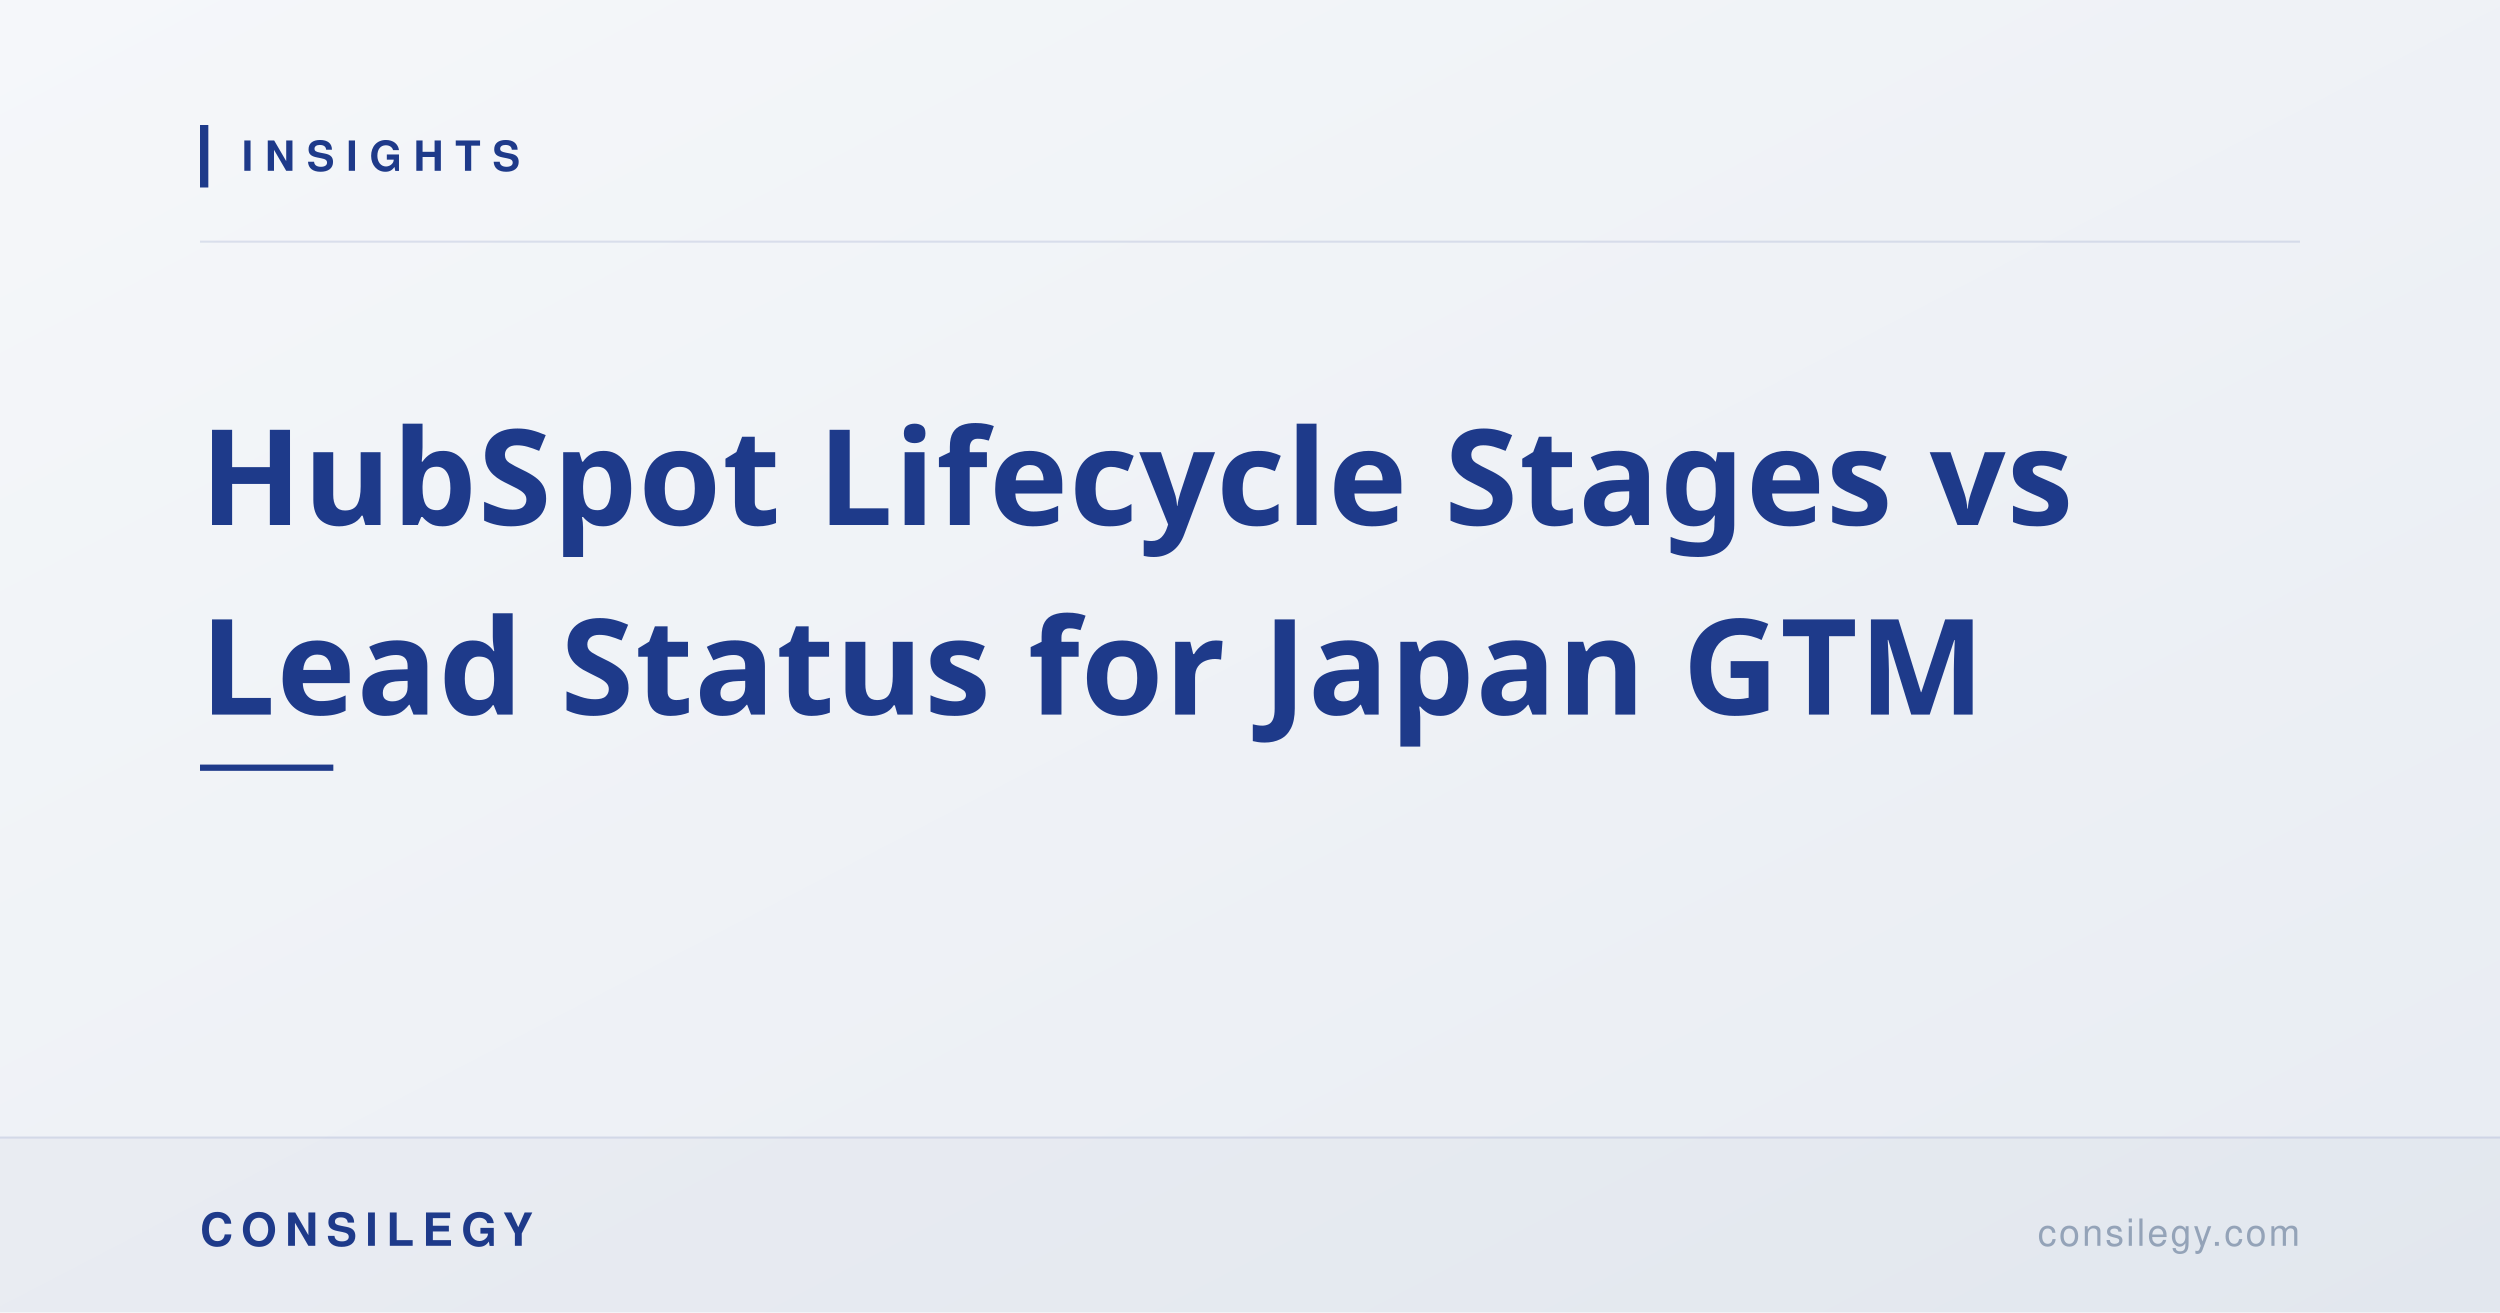
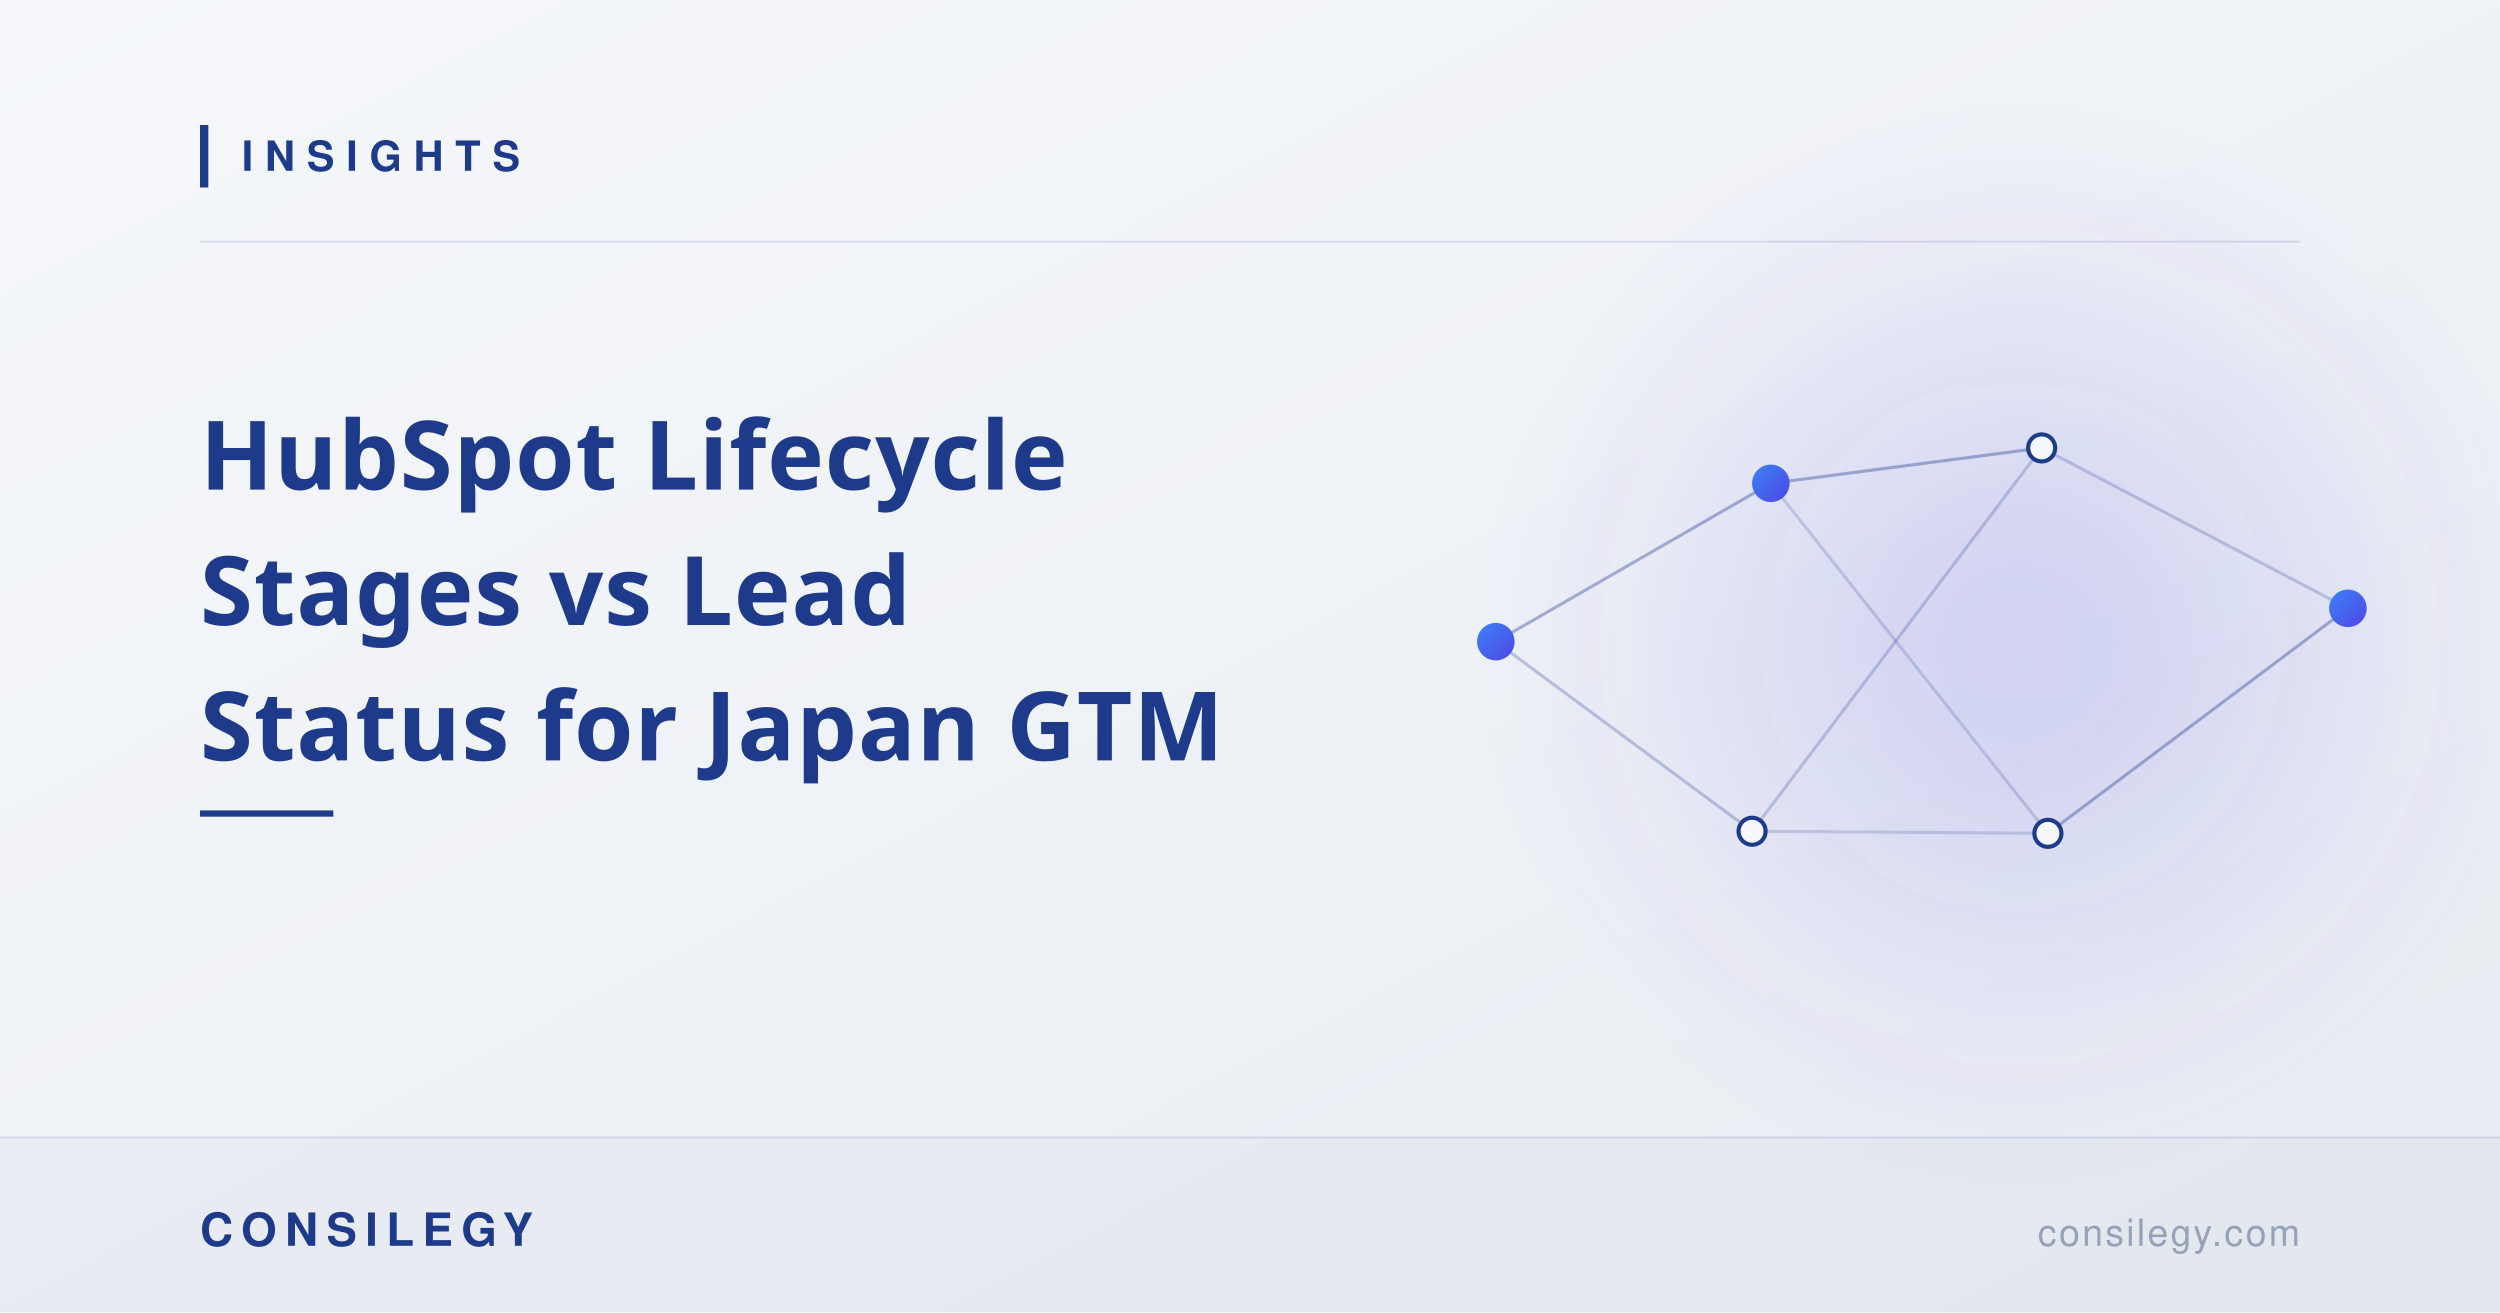
<svg xmlns="http://www.w3.org/2000/svg" viewBox="0 0 1200 630" width="1200" height="630">
  <defs>
    <linearGradient id="bg" x1="0%" y1="0%" x2="100%" y2="100%">
      <stop offset="0%" stop-color="#F5F7FA" />
      <stop offset="100%" stop-color="#E8ECF2" />
    </linearGradient>
+     <linearGradient id="bi" x1="0%" y1="0%" x2="100%" y2="100%">
+       <stop offset="0%" stop-color="#3B82F6" />
+       <stop offset="100%" stop-color="#4F46E5" />
+     </linearGradient>
+     <radialGradient id="glow" cx="50%" cy="50%" r="50%">
+       <stop offset="0%" stop-color="#4F46E5" stop-opacity="0.20" />
+       <stop offset="100%" stop-color="#4F46E5" stop-opacity="0" />
+     </radialGradient>
+     <filter id="soft" x="-60%" y="-60%" width="220%" height="220%">
+       <feGaussianBlur stdDeviation="26" />
+     </filter>
  </defs>
  <rect width="1200" height="630" fill="url(#bg)" />
+   <circle cx="970" cy="310" r="240" fill="url(#glow)" filter="url(#soft)" />
+   <line x1="718" y1="308" x2="850" y2="232" stroke="#1E3A8A" stroke-opacity="0.36" stroke-width="1.5" />
+   <line x1="718" y1="308" x2="841" y2="399" stroke="#1E3A8A" stroke-opacity="0.26" stroke-width="1.5" />
+   <line x1="850" y1="232" x2="980" y2="215" stroke="#1E3A8A" stroke-opacity="0.37" stroke-width="1.5" />
+   <line x1="850" y1="232" x2="983" y2="400" stroke="#1E3A8A" stroke-opacity="0.19" stroke-width="1.5" />
+   <line x1="841" y1="399" x2="980" y2="215" stroke="#1E3A8A" stroke-opacity="0.23" stroke-width="1.5" />
+   <line x1="841" y1="399" x2="983" y2="400" stroke="#1E3A8A" stroke-opacity="0.18" stroke-width="1.5" />
+   <line x1="980" y1="215" x2="1127" y2="292" stroke="#1E3A8A" stroke-opacity="0.23" stroke-width="1.5" />
+   <line x1="983" y1="400" x2="1127" y2="292" stroke="#1E3A8A" stroke-opacity="0.37" stroke-width="1.5" />
+   <circle cx="718" cy="308" r="9" fill="url(#bi)" />
+   <circle cx="850" cy="232" r="9" fill="url(#bi)" />
+   <circle cx="841" cy="399" r="6.5" fill="#F5F7FA" stroke="#1E3A8A" stroke-width="2" />
+   <circle cx="980" cy="215" r="6.5" fill="#F5F7FA" stroke="#1E3A8A" stroke-width="2" />
+   <circle cx="983" cy="400" r="6.5" fill="#F5F7FA" stroke="#1E3A8A" stroke-width="2" />
+   <circle cx="1127" cy="292" r="9" fill="url(#bi)" />
  <rect x="96" y="60" width="4" height="30" fill="#1E3A8A" />
  <text x="116" y="82" font-family="'Helvetica Neue',Helvetica,Arial,sans-serif" font-size="20" font-weight="600" fill="#1E3A8A" letter-spacing="0.28em">INSIGHTS</text>
  <line x1="96" y1="116" x2="1104" y2="116" stroke="#1E3A8A" stroke-opacity="0.12" stroke-width="1" />
-   <text x="96" y="252" font-family="'Hiragino Sans','Hiragino Kaku Gothic ProN',system-ui,sans-serif" font-size="64" font-weight="600" fill="#1E3A8A" letter-spacing="0.01em">HubSpot Lifecycle Stages vs</text>
-   <text x="96" y="343" font-family="'Hiragino Sans','Hiragino Kaku Gothic ProN',system-ui,sans-serif" font-size="64" font-weight="600" fill="#1E3A8A" letter-spacing="0.01em">Lead Status for Japan GTM</text>
-   <rect x="96" y="367" width="64" height="3" fill="#1E3A8A" />
+   <text x="96" y="235" font-family="'Hiragino Sans','Hiragino Kaku Gothic ProN',system-ui,sans-serif" font-size="46" font-weight="600" fill="#1E3A8A" letter-spacing="0.01em">HubSpot Lifecycle</text>
+   <text x="96" y="300" font-family="'Hiragino Sans','Hiragino Kaku Gothic ProN',system-ui,sans-serif" font-size="46" font-weight="600" fill="#1E3A8A" letter-spacing="0.01em">Stages vs Lead</text>
+   <text x="96" y="365" font-family="'Hiragino Sans','Hiragino Kaku Gothic ProN',system-ui,sans-serif" font-size="46" font-weight="600" fill="#1E3A8A" letter-spacing="0.01em">Status for Japan GTM</text>
+   <rect x="96" y="389" width="64" height="3" fill="#1E3A8A" />
  <rect x="0" y="546" width="1200" height="84" fill="#1E3A8A" fill-opacity="0.035" />
  <line x1="0" y1="546" x2="1200" y2="546" stroke="#1E3A8A" stroke-opacity="0.12" stroke-width="1" />
  <text x="96" y="598" font-family="'Helvetica Neue',Helvetica,Arial,sans-serif" font-size="22" font-weight="600" fill="#1E3A8A" letter-spacing="0.18em">CONSILEGY</text>
  <text x="1104" y="598" text-anchor="end" font-family="'Helvetica Neue',Helvetica,Arial,sans-serif" font-size="18" font-weight="400" fill="#94A3B8" letter-spacing="0.06em">consilegy.com</text>
</svg>
